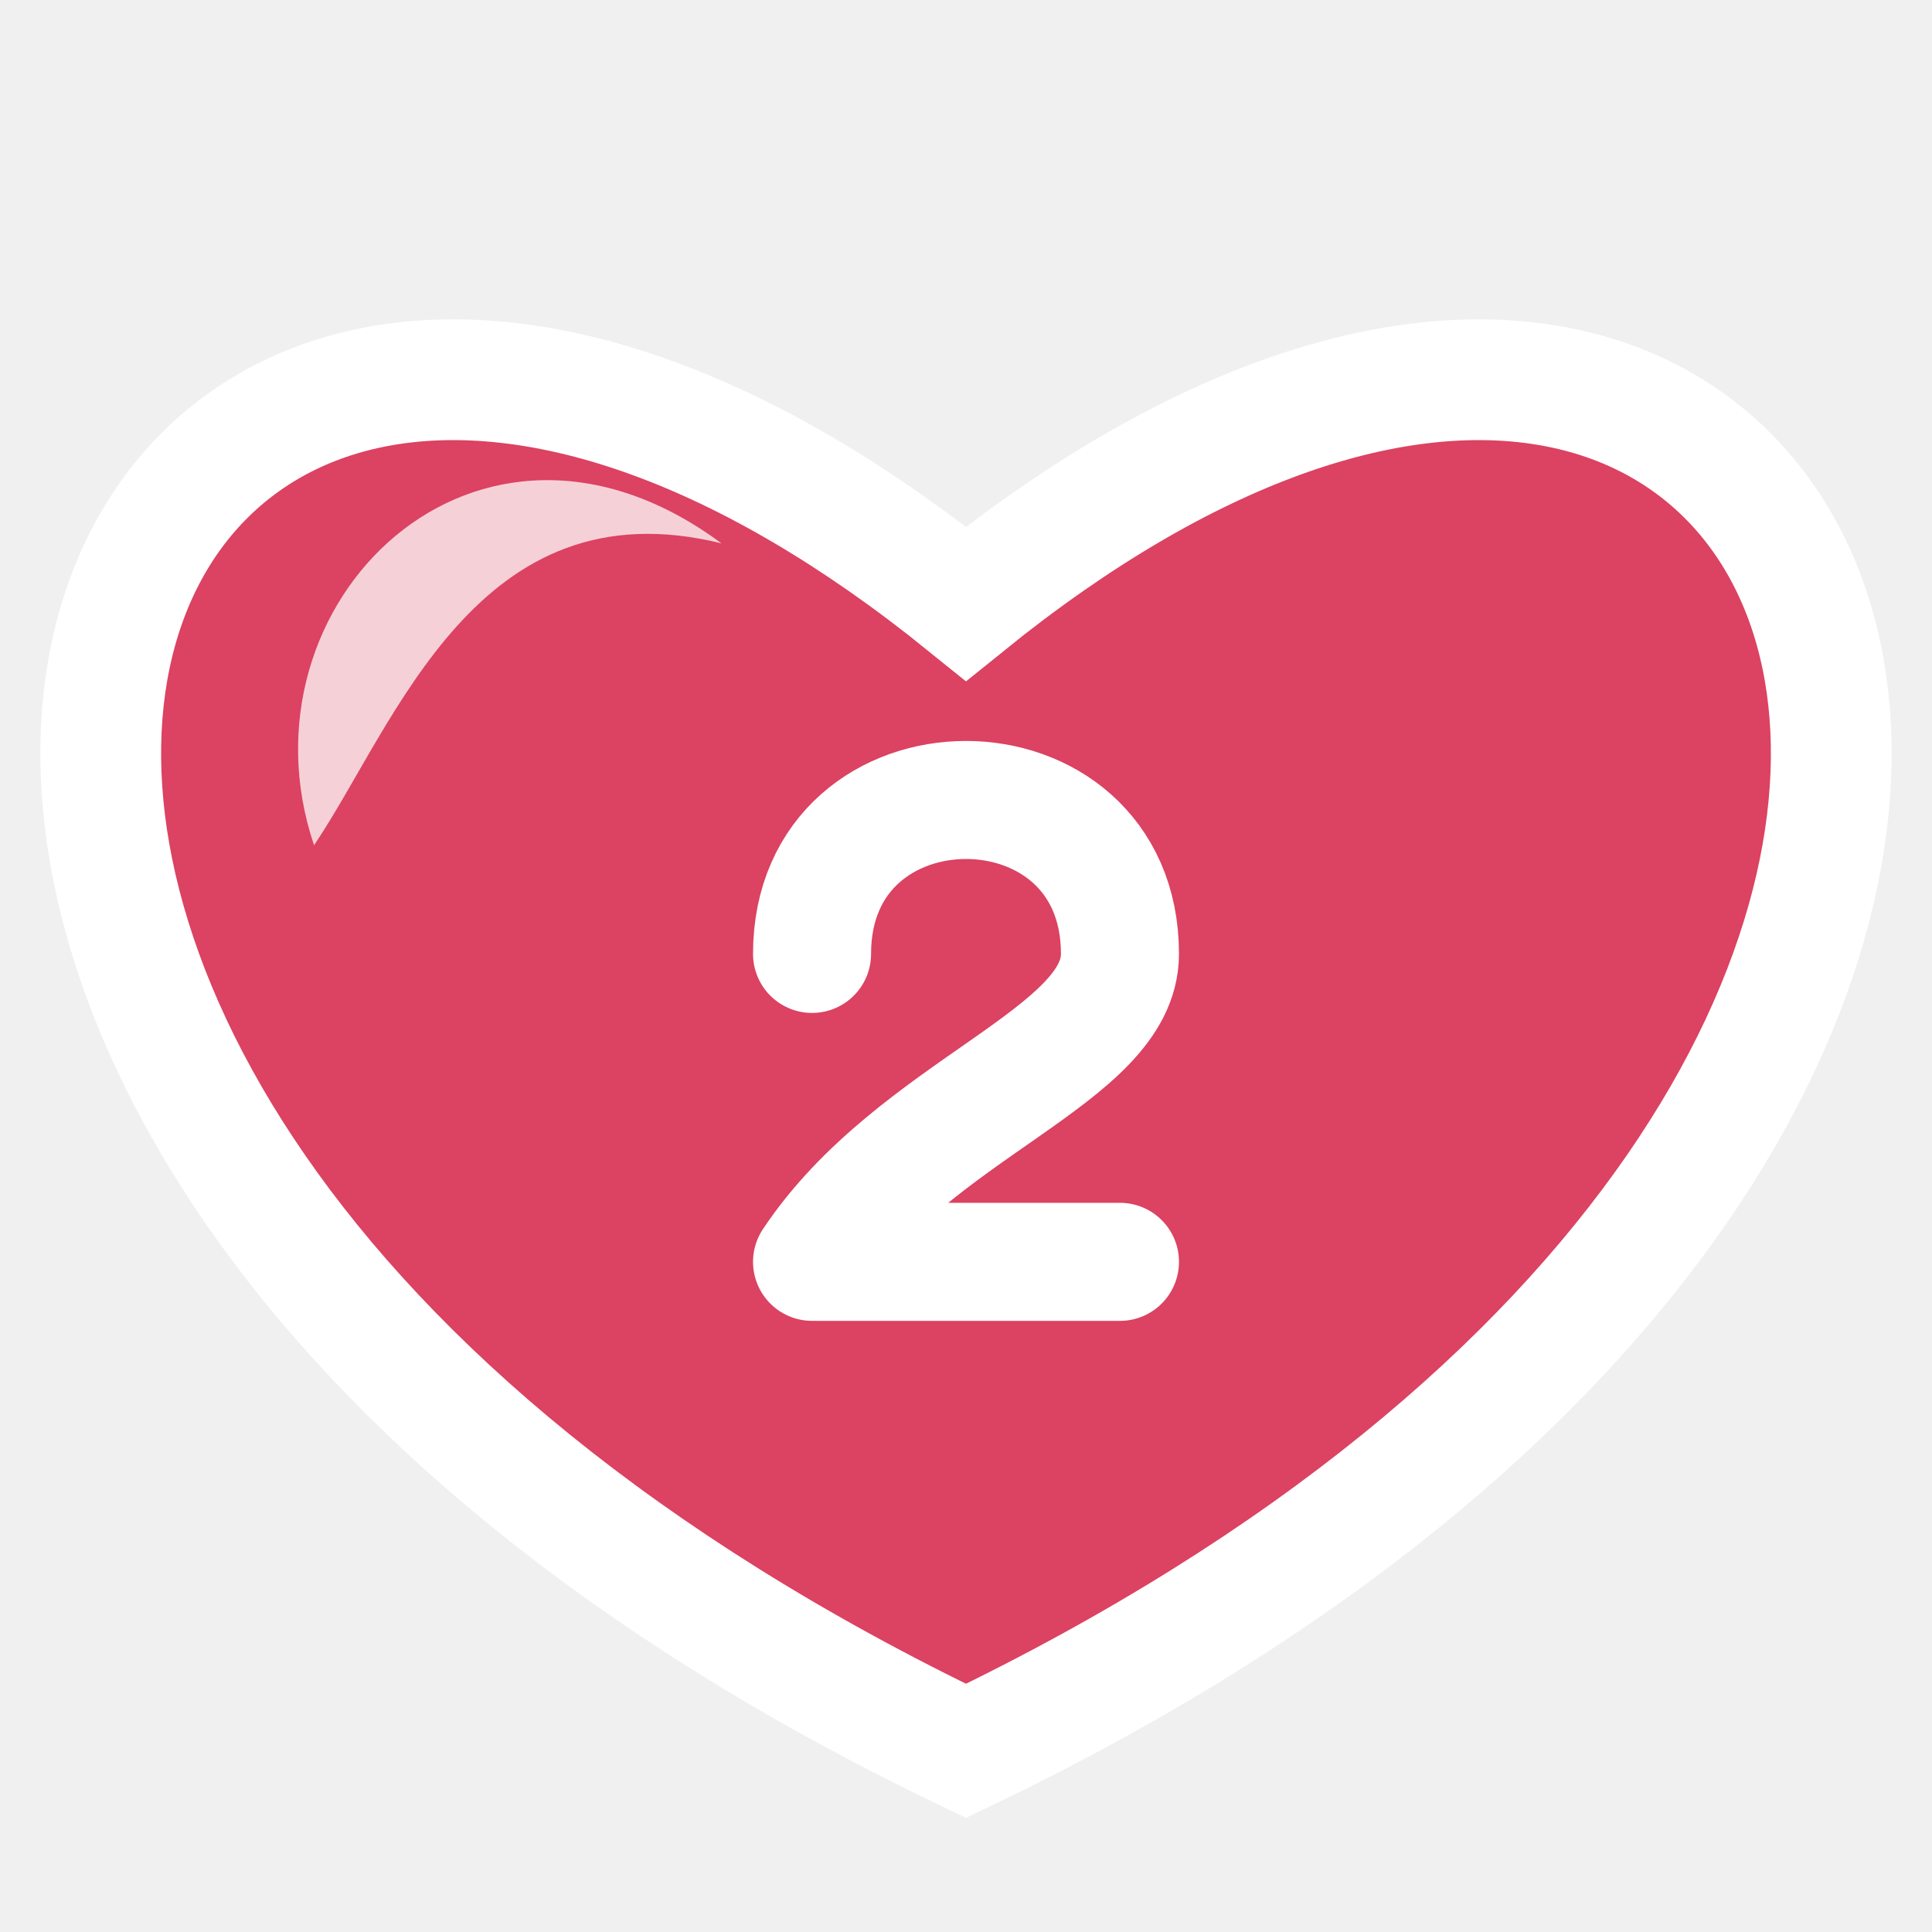
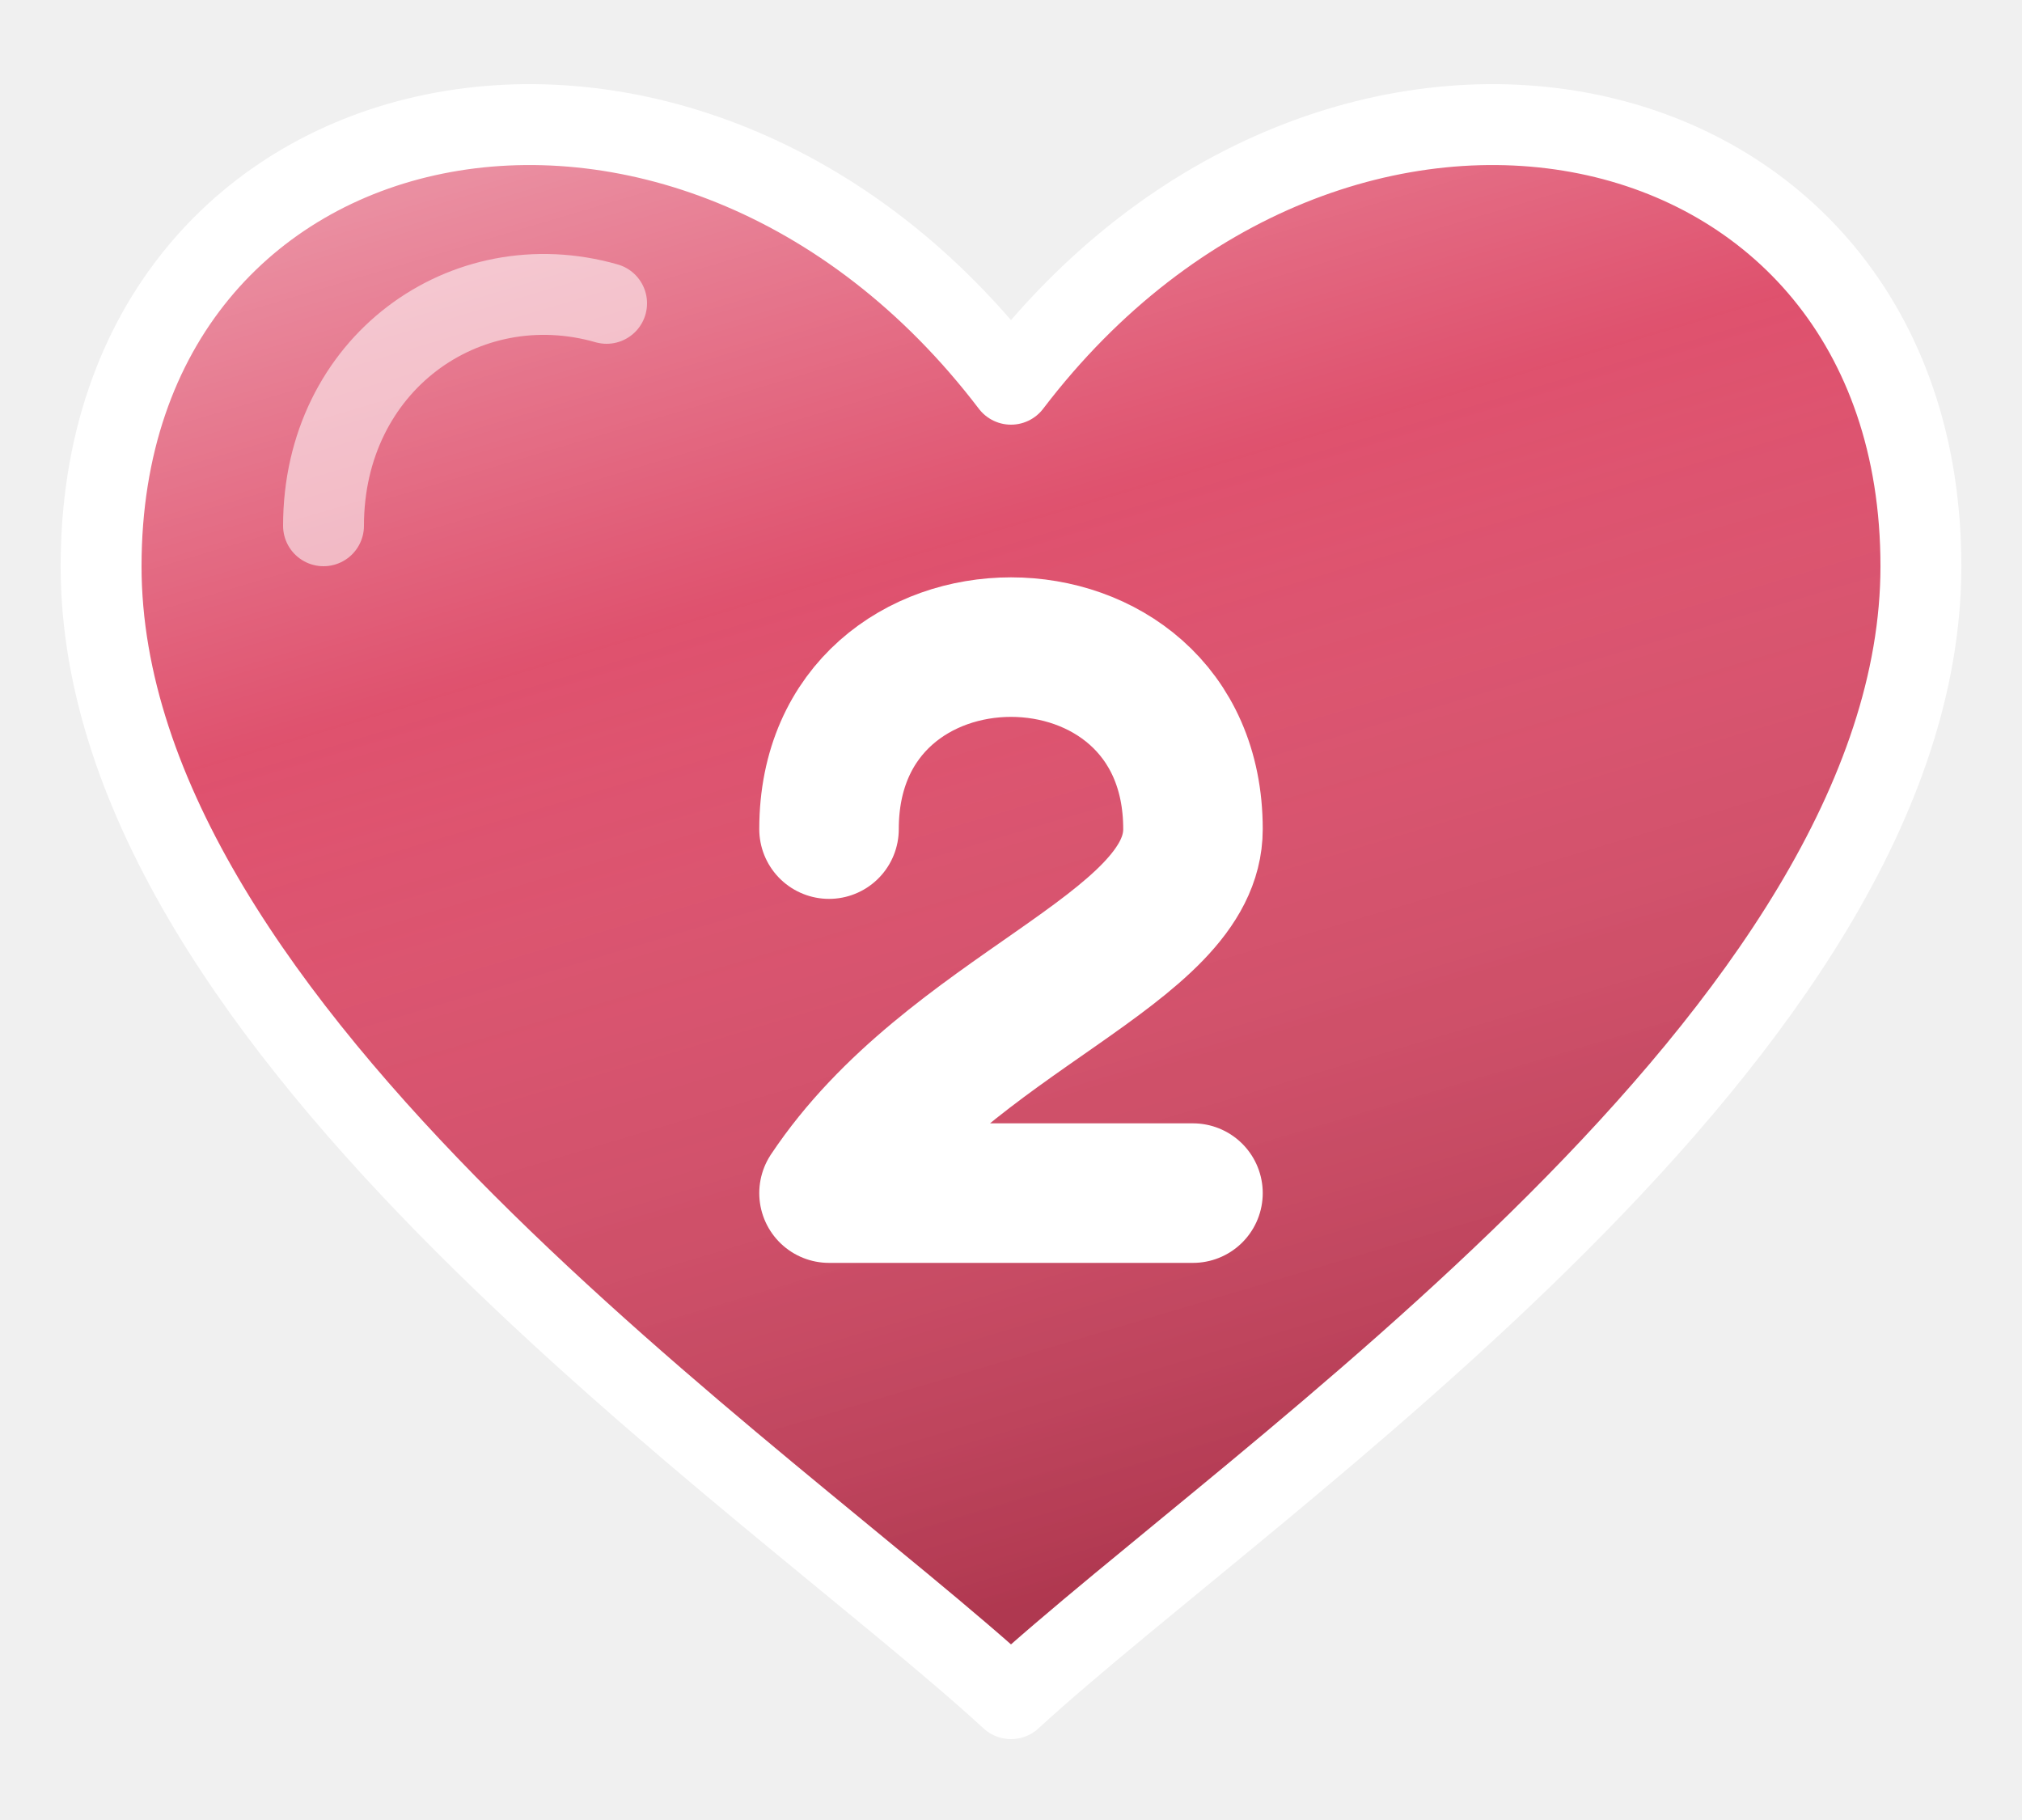
- <svg xmlns="http://www.w3.org/2000/svg" width="128" height="128" viewBox="-16 -16 32 32">
-   <path d="M0 13C-22.946 2-14.847-18 0-6C14.847-18 22.946 2 0 13Z" fill="#dc4261" stroke="#fff" stroke-width="2" />
-   <path d="M-8-2C-9-6-6-10-3-7C-6-8-7-4-8-2Z" transform="scale(1.3498 1)" fill="#fff" fill-opacity=".75" />
-   <path d="M-3-2C-3-6 3-6 3-2C3 0-1 1-3 4H3" transform="translate(0 1.5) scale(.85)" fill="none" stroke="#fff" stroke-width="2.3" stroke-linecap="round" stroke-linejoin="round" />
+ <svg xmlns="http://www.w3.org/2000/svg" width="128" height="115.2" viewBox="0 0 100 90">
+   <defs>
+     <path id="courseHeartShape" d="M50 84C38 73 5 51 5 28C5 4 34-2 50 19C66-2 95 4 95 28C95 51 62 73 50 84Z" />
+     <linearGradient id="courseHeartLight" x1="0" y1="0" x2=".35" y2="1">
+       <stop offset="0" stop-color="#fff" stop-opacity=".5" />
+       <stop offset=".38" stop-color="#fff" stop-opacity=".08" />
+       <stop offset="1" stop-color="#51222b" stop-opacity=".32" />
+     </linearGradient>
+   </defs>
+   <use href="#courseHeartShape" fill="#dc4261" />
+   <use href="#courseHeartShape" fill="url(#courseHeartLight)" stroke="#fff" stroke-width="4" stroke-linejoin="round" />
+   <path d="M16 26C16 18 23 13 30 15" fill="none" stroke="#fff" stroke-opacity=".55" stroke-width="4" stroke-linecap="round" />
+   <path d="M-3-2C-3-6 3-6 3-2C3 0-1 1-3 4H3" transform="translate(50 47) scale(3)" fill="none" stroke="#fff" stroke-width="2.3" stroke-linecap="round" stroke-linejoin="round" />
</svg>
